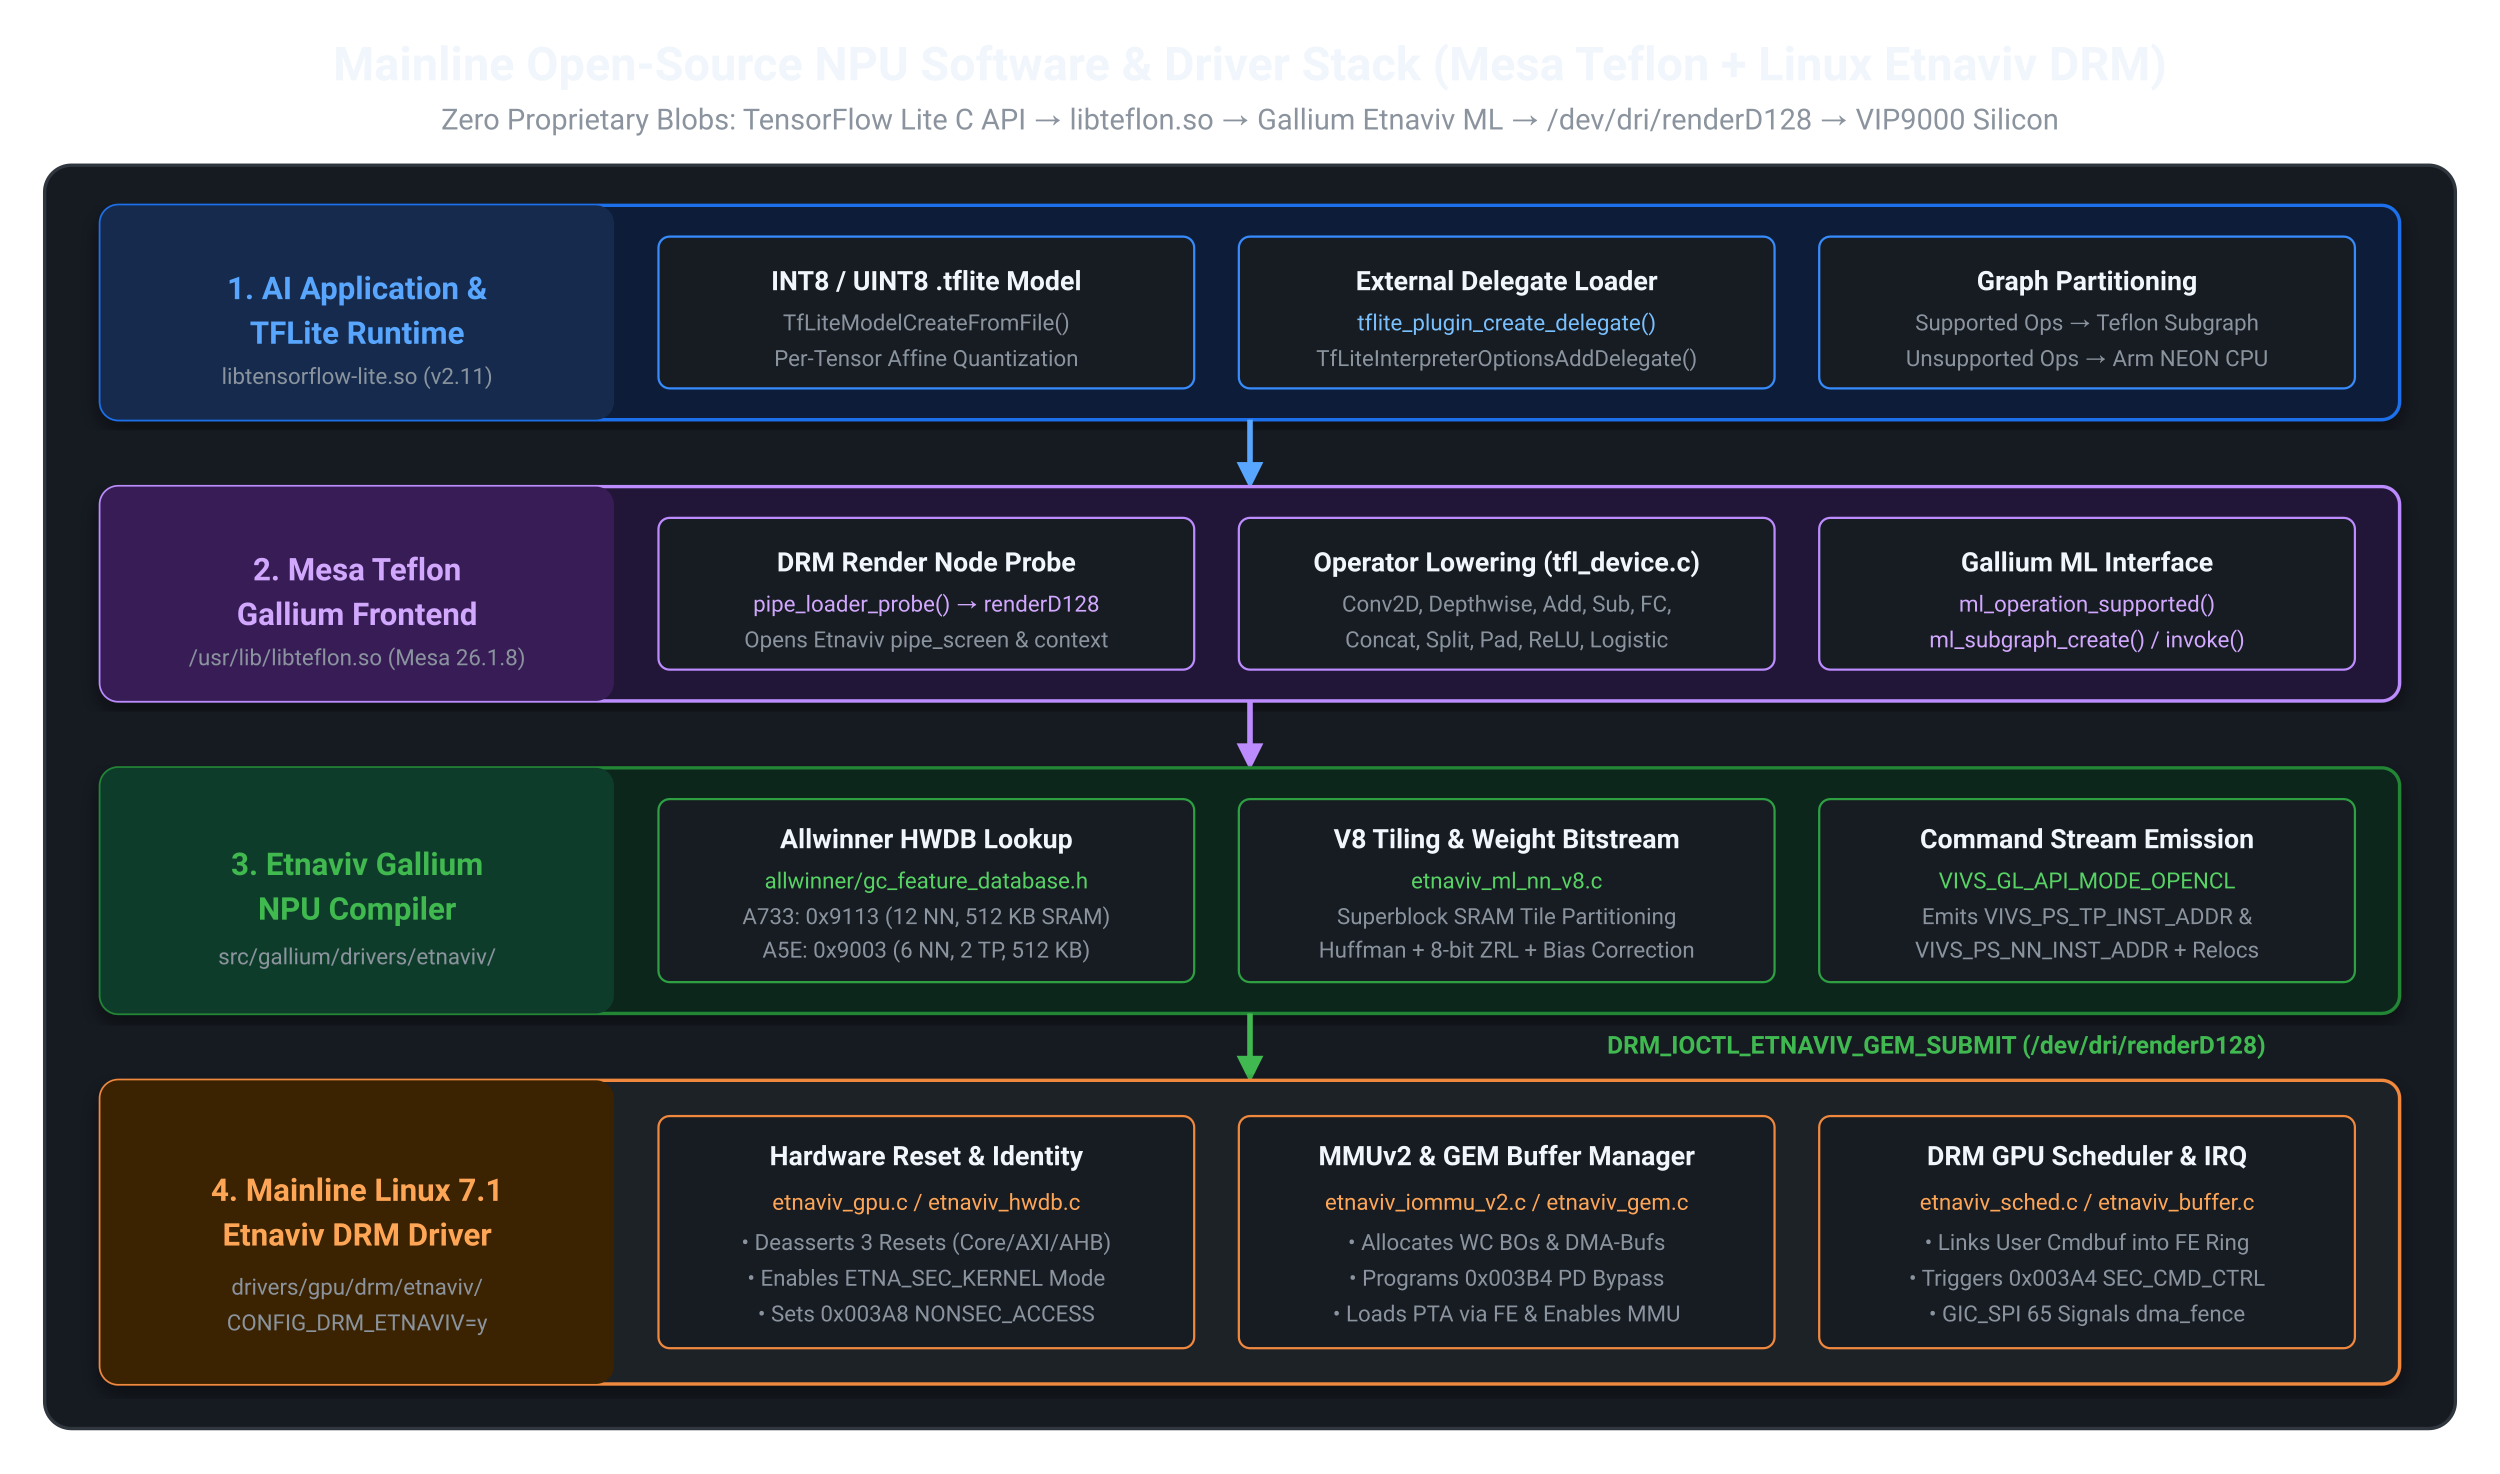
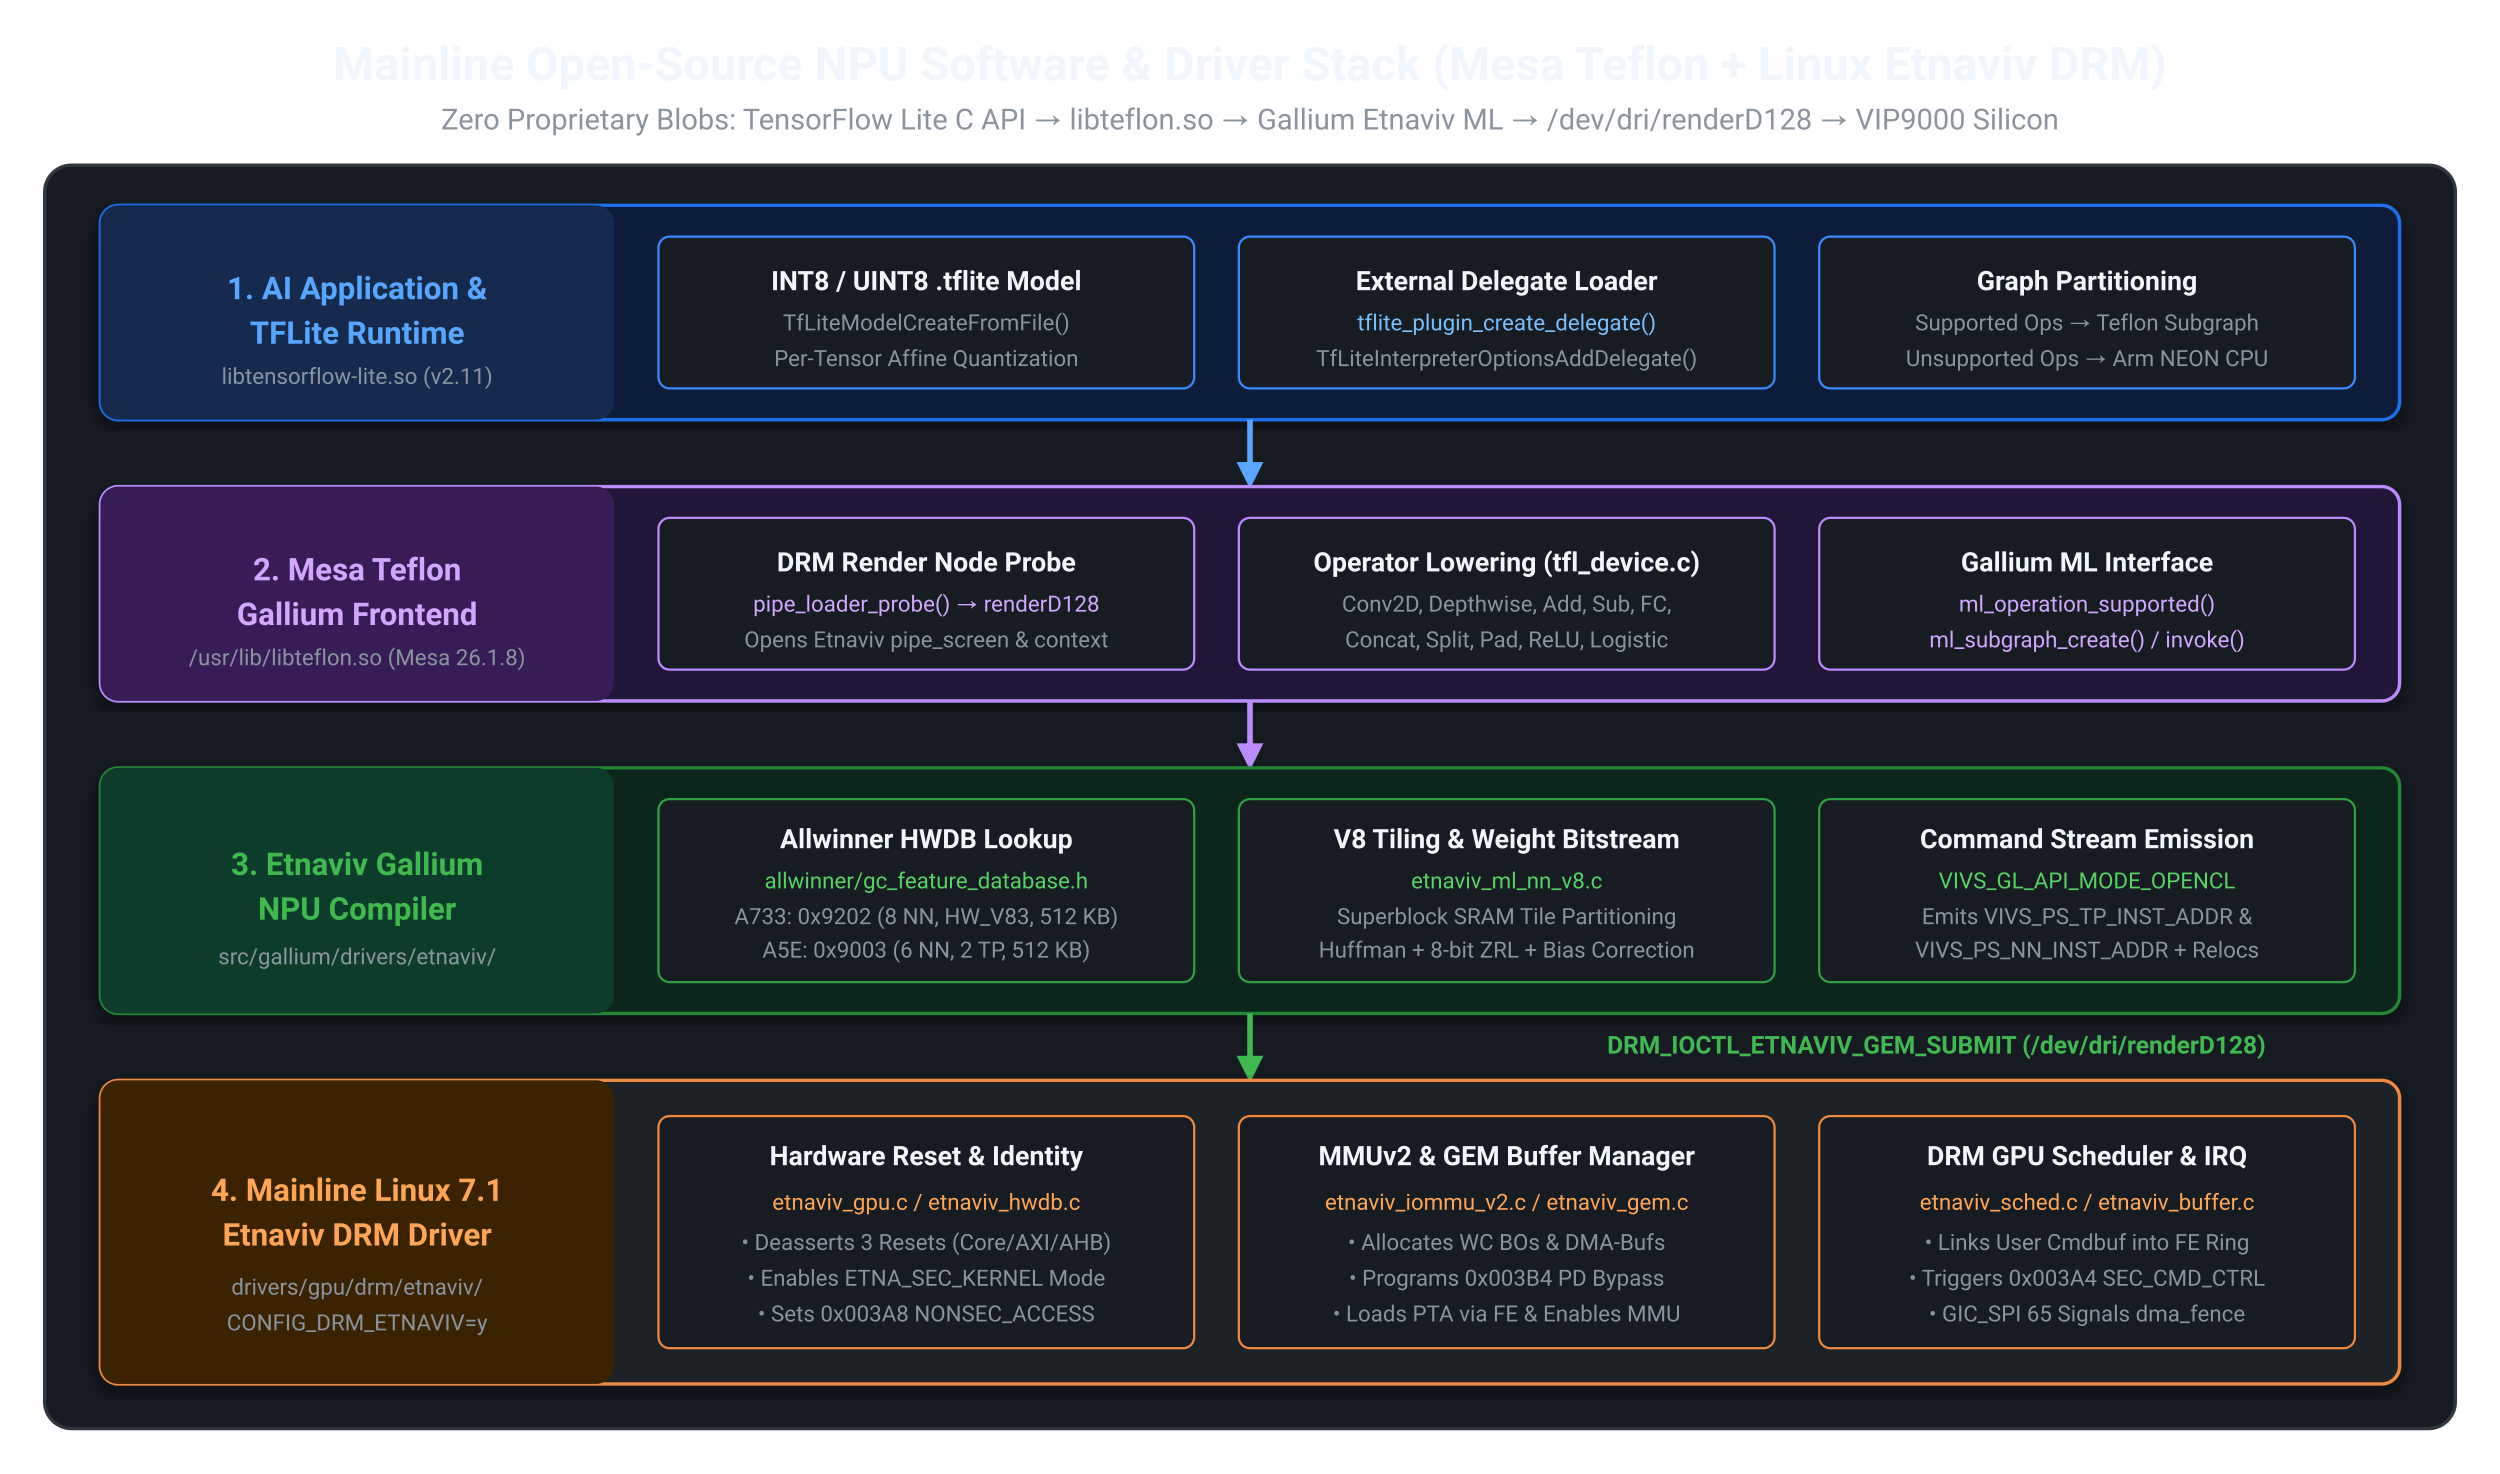
<svg xmlns="http://www.w3.org/2000/svg" viewBox="0 0 1120 660" width="100%" height="100%" style="background:#0d1117; font-family:-apple-system, BlinkMacSystemFont, 'Segoe UI', Roboto, Helvetica, Arial, sans-serif;">
  <defs>
    <marker id="arrow-blue" viewBox="0 0 10 10" refX="6" refY="5" markerWidth="6" markerHeight="6" orient="auto-start-reverse">
      <path d="M 0 1 L 8 5 L 0 9 z" fill="#58a6ff" />
    </marker>
    <marker id="arrow-green" viewBox="0 0 10 10" refX="6" refY="5" markerWidth="6" markerHeight="6" orient="auto-start-reverse">
      <path d="M 0 1 L 8 5 L 0 9 z" fill="#3fb950" />
    </marker>
    <marker id="arrow-purple" viewBox="0 0 10 10" refX="6" refY="5" markerWidth="6" markerHeight="6" orient="auto-start-reverse">
      <path d="M 0 1 L 8 5 L 0 9 z" fill="#bc8cff" />
    </marker>
    <marker id="arrow-orange" viewBox="0 0 10 10" refX="6" refY="5" markerWidth="6" markerHeight="6" orient="auto-start-reverse">
      <path d="M 0 1 L 8 5 L 0 9 z" fill="#f0883e" />
    </marker>
    <filter id="shadow" x="-5%" y="-5%" width="110%" height="110%">
      <feDropShadow dx="0" dy="4" stdDeviation="5" flood-color="#000000" flood-opacity="0.5" />
    </filter>
  </defs>
  <text x="560" y="36" fill="#f0f6fc" font-size="21" font-weight="700" text-anchor="middle">Mainline Open-Source NPU Software &amp; Driver Stack (Mesa Teflon + Linux Etnaviv DRM)</text>
  <text x="560" y="58" fill="#8b949e" font-size="13" text-anchor="middle">Zero Proprietary Blobs: TensorFlow Lite C API → libteflon.so → Gallium Etnaviv ML → /dev/dri/renderD128 → VIP9000 Silicon</text>
  <rect x="20" y="74" width="1080" height="566" rx="12" fill="#161b22" stroke="#30363d" stroke-width="1.5" />
  <g transform="translate(45, 92)" filter="url(#shadow)">
    <rect width="1030" height="96" rx="8" fill="#0d1f38" stroke="#1f6feb" stroke-width="1.5" />
    <rect width="230" height="96" rx="8" fill="#162c4e" />
    <text x="115" y="42" fill="#58a6ff" font-size="14" font-weight="700" text-anchor="middle">1. AI Application &amp;</text>
    <text x="115" y="62" fill="#58a6ff" font-size="14" font-weight="700" text-anchor="middle">TFLite Runtime</text>
    <text x="115" y="80" fill="#8b949e" font-size="10" text-anchor="middle">libtensorflow-lite.so (v2.11)</text>
    <rect x="250" y="14" width="240" height="68" rx="5" fill="#161b22" stroke="#388bfd" />
    <text x="370" y="38" fill="#f0f6fc" font-size="12" font-weight="600" text-anchor="middle">INT8 / UINT8 .tflite Model</text>
    <text x="370" y="56" fill="#8b949e" font-size="10" text-anchor="middle">TfLiteModelCreateFromFile()</text>
    <text x="370" y="72" fill="#8b949e" font-size="10" text-anchor="middle">Per-Tensor Affine Quantization</text>
    <rect x="510" y="14" width="240" height="68" rx="5" fill="#161b22" stroke="#388bfd" />
    <text x="630" y="38" fill="#f0f6fc" font-size="12" font-weight="600" text-anchor="middle">External Delegate Loader</text>
    <text x="630" y="56" fill="#79c0ff" font-size="10" text-anchor="middle">tflite_plugin_create_delegate()</text>
    <text x="630" y="72" fill="#8b949e" font-size="10" text-anchor="middle">TfLiteInterpreterOptionsAddDelegate()</text>
    <rect x="770" y="14" width="240" height="68" rx="5" fill="#161b22" stroke="#388bfd" />
    <text x="890" y="38" fill="#f0f6fc" font-size="12" font-weight="600" text-anchor="middle">Graph Partitioning</text>
    <text x="890" y="56" fill="#8b949e" font-size="10" text-anchor="middle">Supported Ops → Teflon Subgraph</text>
    <text x="890" y="72" fill="#8b949e" font-size="10" text-anchor="middle">Unsupported Ops → Arm NEON CPU</text>
  </g>
  <line x1="560" y1="188" x2="560" y2="216" stroke="#58a6ff" stroke-width="2.5" marker-end="url(#arrow-blue)" />
  <g transform="translate(45, 218)" filter="url(#shadow)">
    <rect width="1030" height="96" rx="8" fill="#231438" stroke="#bc8cff" stroke-width="1.5" />
    <rect width="230" height="96" rx="8" fill="#371f57" />
    <text x="115" y="42" fill="#d2a8ff" font-size="14" font-weight="700" text-anchor="middle">2. Mesa Teflon</text>
    <text x="115" y="62" fill="#d2a8ff" font-size="14" font-weight="700" text-anchor="middle">Gallium Frontend</text>
    <text x="115" y="80" fill="#8b949e" font-size="10" text-anchor="middle">/usr/lib/libteflon.so (Mesa 26.1.8)</text>
    <rect x="250" y="14" width="240" height="68" rx="5" fill="#161b22" stroke="#bc8cff" />
    <text x="370" y="38" fill="#f0f6fc" font-size="12" font-weight="600" text-anchor="middle">DRM Render Node Probe</text>
    <text x="370" y="56" fill="#d2a8ff" font-size="10" text-anchor="middle">pipe_loader_probe() → renderD128</text>
    <text x="370" y="72" fill="#8b949e" font-size="10" text-anchor="middle">Opens Etnaviv pipe_screen &amp; context</text>
    <rect x="510" y="14" width="240" height="68" rx="5" fill="#161b22" stroke="#bc8cff" />
    <text x="630" y="38" fill="#f0f6fc" font-size="12" font-weight="600" text-anchor="middle">Operator Lowering (tfl_device.c)</text>
    <text x="630" y="56" fill="#8b949e" font-size="10" text-anchor="middle">Conv2D, Depthwise, Add, Sub, FC,</text>
    <text x="630" y="72" fill="#8b949e" font-size="10" text-anchor="middle">Concat, Split, Pad, ReLU, Logistic</text>
    <rect x="770" y="14" width="240" height="68" rx="5" fill="#161b22" stroke="#bc8cff" />
    <text x="890" y="38" fill="#f0f6fc" font-size="12" font-weight="600" text-anchor="middle">Gallium ML Interface</text>
    <text x="890" y="56" fill="#d2a8ff" font-size="10" text-anchor="middle">ml_operation_supported()</text>
    <text x="890" y="72" fill="#d2a8ff" font-size="10" text-anchor="middle">ml_subgraph_create() / invoke()</text>
  </g>
  <line x1="560" y1="314" x2="560" y2="342" stroke="#bc8cff" stroke-width="2.5" marker-end="url(#arrow-purple)" />
  <g transform="translate(45, 344)" filter="url(#shadow)">
    <rect width="1030" height="110" rx="8" fill="#09261a" stroke="#238636" stroke-width="1.5" />
    <rect width="230" height="110" rx="8" fill="#113e2b" />
    <text x="115" y="48" fill="#3fb950" font-size="14" font-weight="700" text-anchor="middle">3. Etnaviv Gallium</text>
    <text x="115" y="68" fill="#3fb950" font-size="14" font-weight="700" text-anchor="middle">NPU Compiler</text>
    <text x="115" y="88" fill="#8b949e" font-size="10" text-anchor="middle">src/gallium/drivers/etnaviv/</text>
    <rect x="250" y="14" width="240" height="82" rx="5" fill="#161b22" stroke="#2ea043" />
    <text x="370" y="36" fill="#f0f6fc" font-size="12" font-weight="600" text-anchor="middle">Allwinner HWDB Lookup</text>
    <text x="370" y="54" fill="#56d364" font-size="10" text-anchor="middle">allwinner/gc_feature_database.h</text>
-     <text x="370" y="70" fill="#8b949e" font-size="10" text-anchor="middle">A733: 0x9113 (12 NN, 512 KB SRAM)</text>
+     <text x="370" y="70" fill="#8b949e" font-size="10" text-anchor="middle">A733: 0x9202 (8 NN, HW_V83, 512 KB)</text>
    <text x="370" y="85" fill="#8b949e" font-size="10" text-anchor="middle">A5E: 0x9003 (6 NN, 2 TP, 512 KB)</text>
    <rect x="510" y="14" width="240" height="82" rx="5" fill="#161b22" stroke="#2ea043" />
    <text x="630" y="36" fill="#f0f6fc" font-size="12" font-weight="600" text-anchor="middle">V8 Tiling &amp; Weight Bitstream</text>
    <text x="630" y="54" fill="#56d364" font-size="10" text-anchor="middle">etnaviv_ml_nn_v8.c</text>
    <text x="630" y="70" fill="#8b949e" font-size="10" text-anchor="middle">Superblock SRAM Tile Partitioning</text>
    <text x="630" y="85" fill="#8b949e" font-size="10" text-anchor="middle">Huffman + 8-bit ZRL + Bias Correction</text>
    <rect x="770" y="14" width="240" height="82" rx="5" fill="#161b22" stroke="#2ea043" />
    <text x="890" y="36" fill="#f0f6fc" font-size="12" font-weight="600" text-anchor="middle">Command Stream Emission</text>
    <text x="890" y="54" fill="#56d364" font-size="10" text-anchor="middle">VIVS_GL_API_MODE_OPENCL</text>
    <text x="890" y="70" fill="#8b949e" font-size="10" text-anchor="middle">Emits VIVS_PS_TP_INST_ADDR &amp;</text>
    <text x="890" y="85" fill="#8b949e" font-size="10" text-anchor="middle">VIVS_PS_NN_INST_ADDR + Relocs</text>
  </g>
  <line x1="560" y1="454" x2="560" y2="482" stroke="#3fb950" stroke-width="2.5" marker-end="url(#arrow-green)" />
  <text x="720" y="472" fill="#3fb950" font-size="11" font-weight="600">DRM_IOCTL_ETNAVIV_GEM_SUBMIT (/dev/dri/renderD128)</text>
  <g transform="translate(45, 484)" filter="url(#shadow)">
    <rect width="1030" height="136" rx="8" fill="#1c2128" stroke="#f0883e" stroke-width="1.5" />
    <rect width="230" height="136" rx="8" fill="#3b2300" />
    <text x="115" y="54" fill="#ffa657" font-size="14" font-weight="700" text-anchor="middle">4. Mainline Linux 7.1</text>
    <text x="115" y="74" fill="#ffa657" font-size="14" font-weight="700" text-anchor="middle">Etnaviv DRM Driver</text>
    <text x="115" y="96" fill="#8b949e" font-size="10" text-anchor="middle">drivers/gpu/drm/etnaviv/</text>
    <text x="115" y="112" fill="#8b949e" font-size="10" text-anchor="middle">CONFIG_DRM_ETNAVIV=y</text>
    <rect x="250" y="16" width="240" height="104" rx="5" fill="#161b22" stroke="#f0883e" />
    <text x="370" y="38" fill="#f0f6fc" font-size="12" font-weight="600" text-anchor="middle">Hardware Reset &amp; Identity</text>
    <text x="370" y="58" fill="#ffa657" font-size="10" text-anchor="middle">etnaviv_gpu.c / etnaviv_hwdb.c</text>
    <text x="370" y="76" fill="#8b949e" font-size="10" text-anchor="middle">• Deasserts 3 Resets (Core/AXI/AHB)</text>
    <text x="370" y="92" fill="#8b949e" font-size="10" text-anchor="middle">• Enables ETNA_SEC_KERNEL Mode</text>
    <text x="370" y="108" fill="#8b949e" font-size="10" text-anchor="middle">• Sets 0x003A8 NONSEC_ACCESS</text>
    <rect x="510" y="16" width="240" height="104" rx="5" fill="#161b22" stroke="#f0883e" />
    <text x="630" y="38" fill="#f0f6fc" font-size="12" font-weight="600" text-anchor="middle">MMUv2 &amp; GEM Buffer Manager</text>
    <text x="630" y="58" fill="#ffa657" font-size="10" text-anchor="middle">etnaviv_iommu_v2.c / etnaviv_gem.c</text>
    <text x="630" y="76" fill="#8b949e" font-size="10" text-anchor="middle">• Allocates WC BOs &amp; DMA-Bufs</text>
    <text x="630" y="92" fill="#8b949e" font-size="10" text-anchor="middle">• Programs 0x003B4 PD Bypass</text>
    <text x="630" y="108" fill="#8b949e" font-size="10" text-anchor="middle">• Loads PTA via FE &amp; Enables MMU</text>
    <rect x="770" y="16" width="240" height="104" rx="5" fill="#161b22" stroke="#f0883e" />
    <text x="890" y="38" fill="#f0f6fc" font-size="12" font-weight="600" text-anchor="middle">DRM GPU Scheduler &amp; IRQ</text>
    <text x="890" y="58" fill="#ffa657" font-size="10" text-anchor="middle">etnaviv_sched.c / etnaviv_buffer.c</text>
    <text x="890" y="76" fill="#8b949e" font-size="10" text-anchor="middle">• Links User Cmdbuf into FE Ring</text>
    <text x="890" y="92" fill="#8b949e" font-size="10" text-anchor="middle">• Triggers 0x003A4 SEC_CMD_CTRL</text>
    <text x="890" y="108" fill="#8b949e" font-size="10" text-anchor="middle">• GIC_SPI 65 Signals dma_fence</text>
  </g>
</svg>
